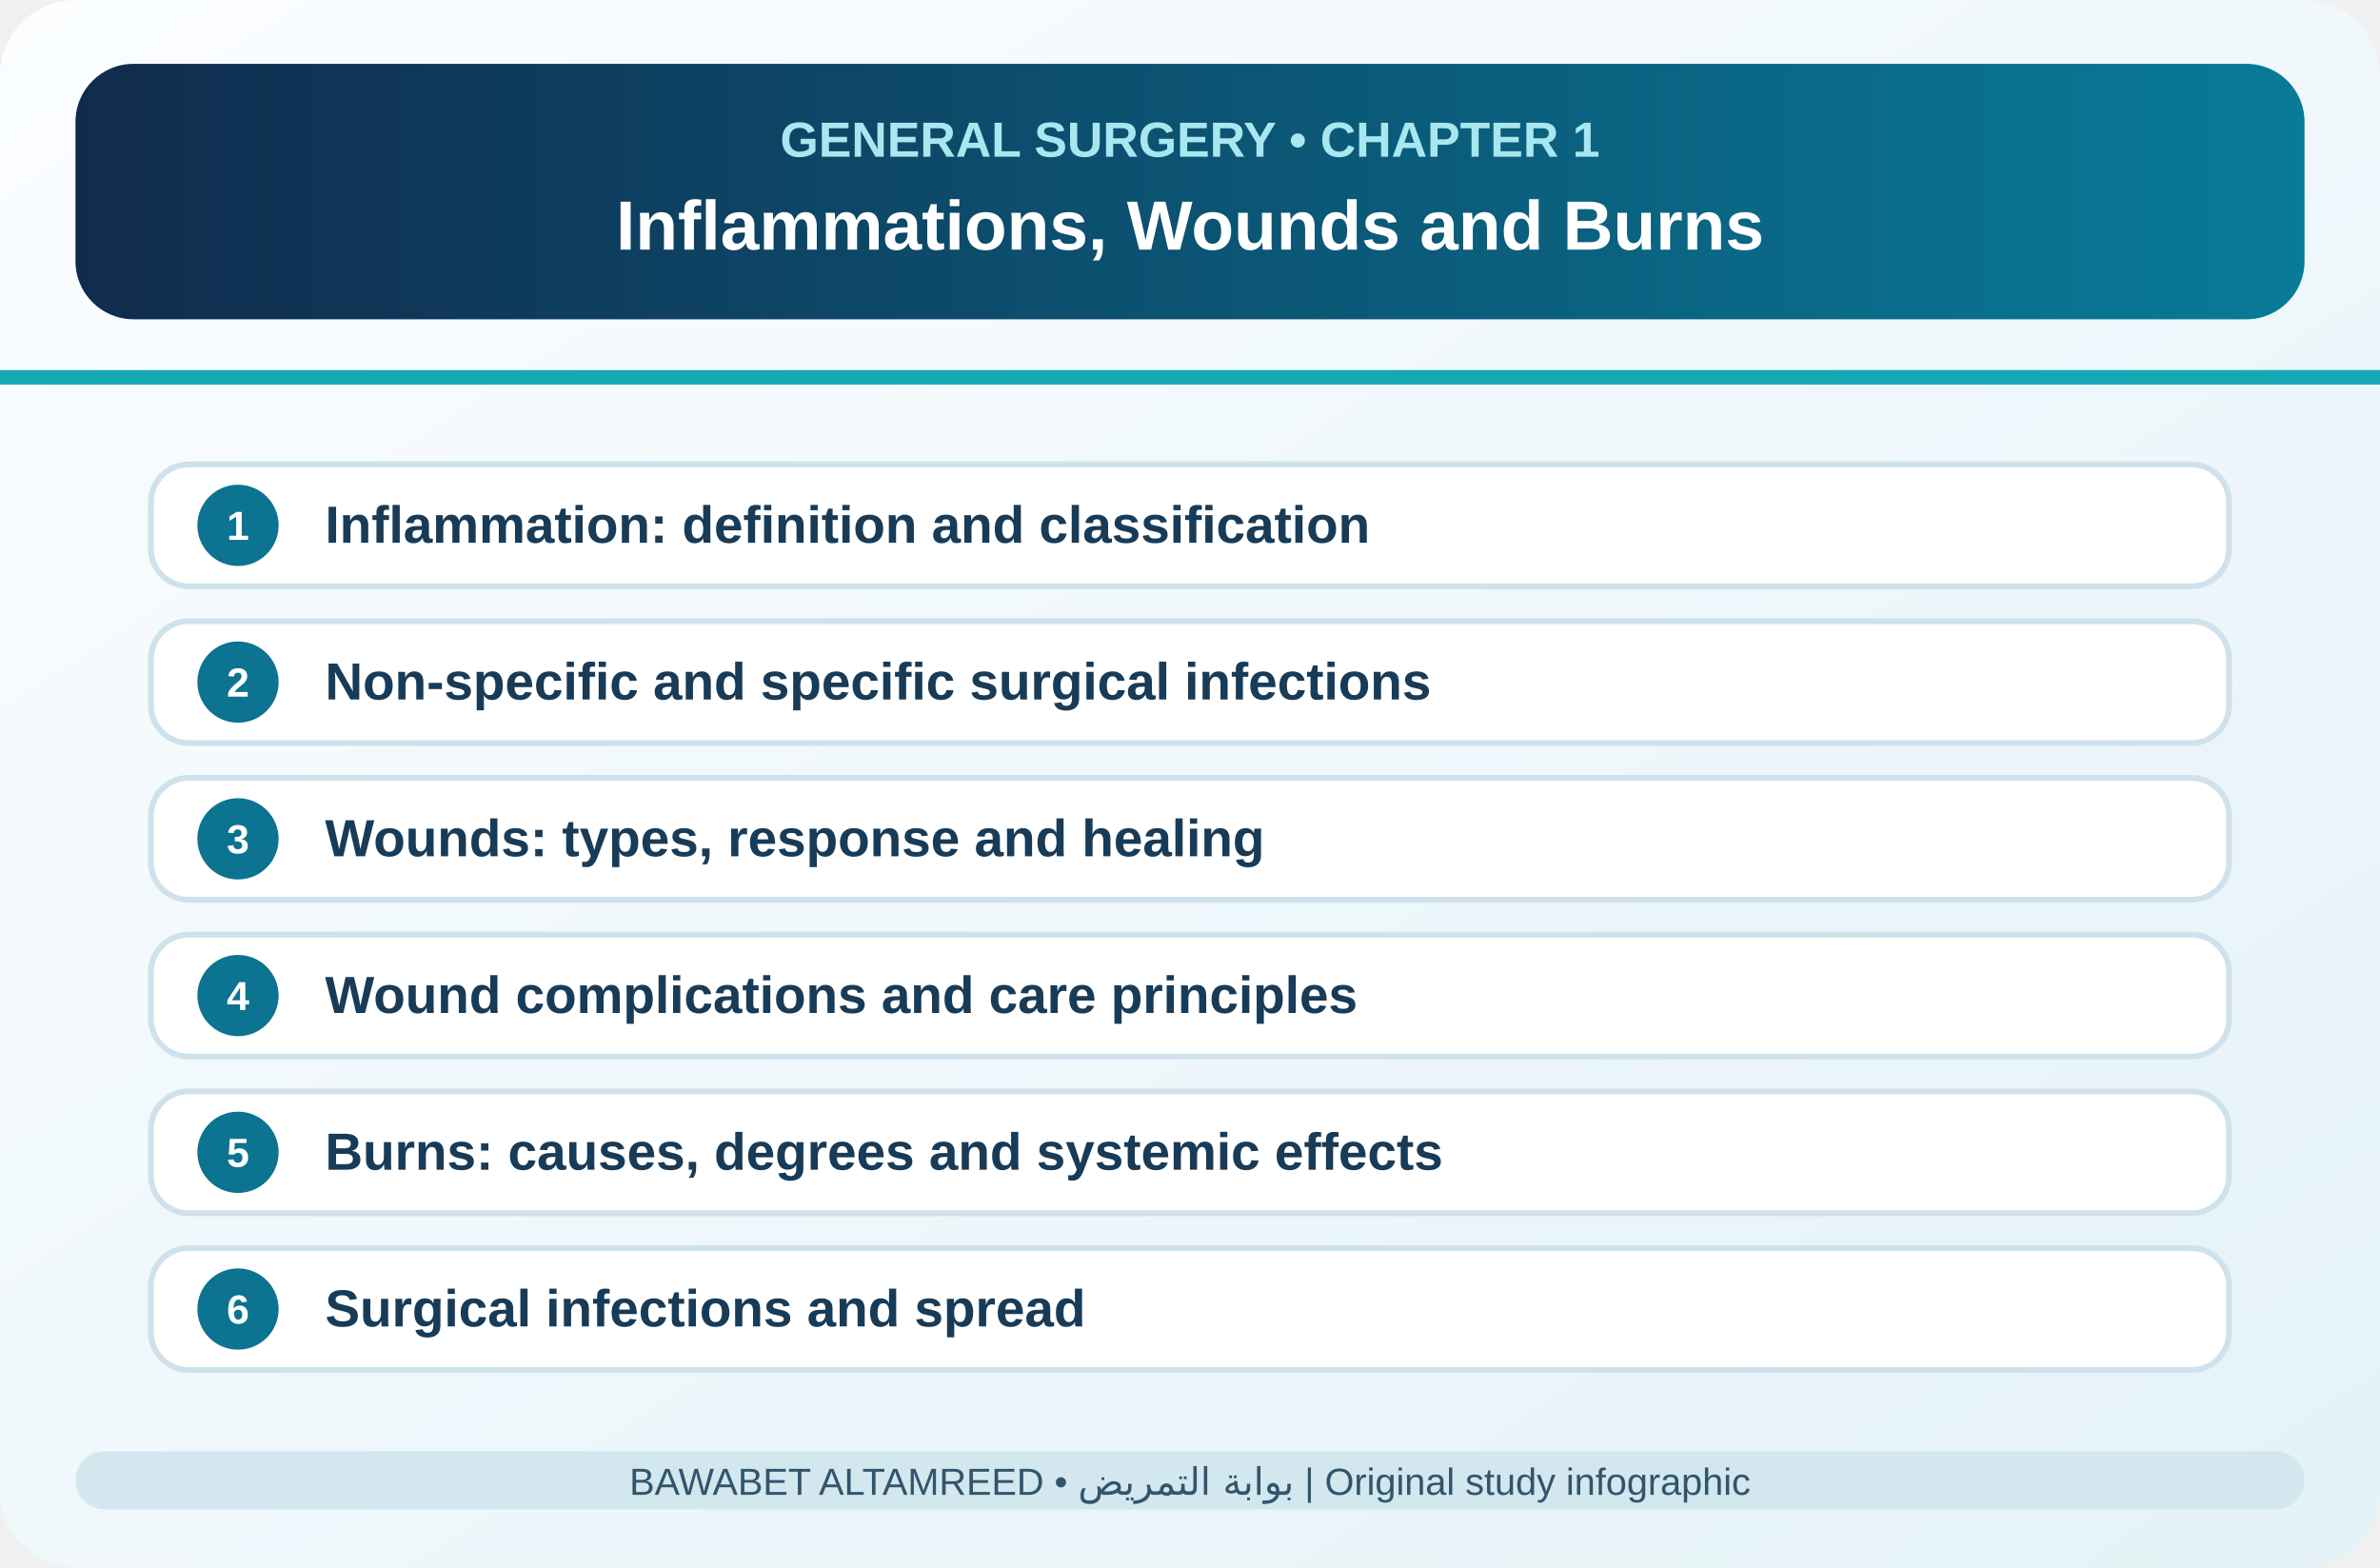
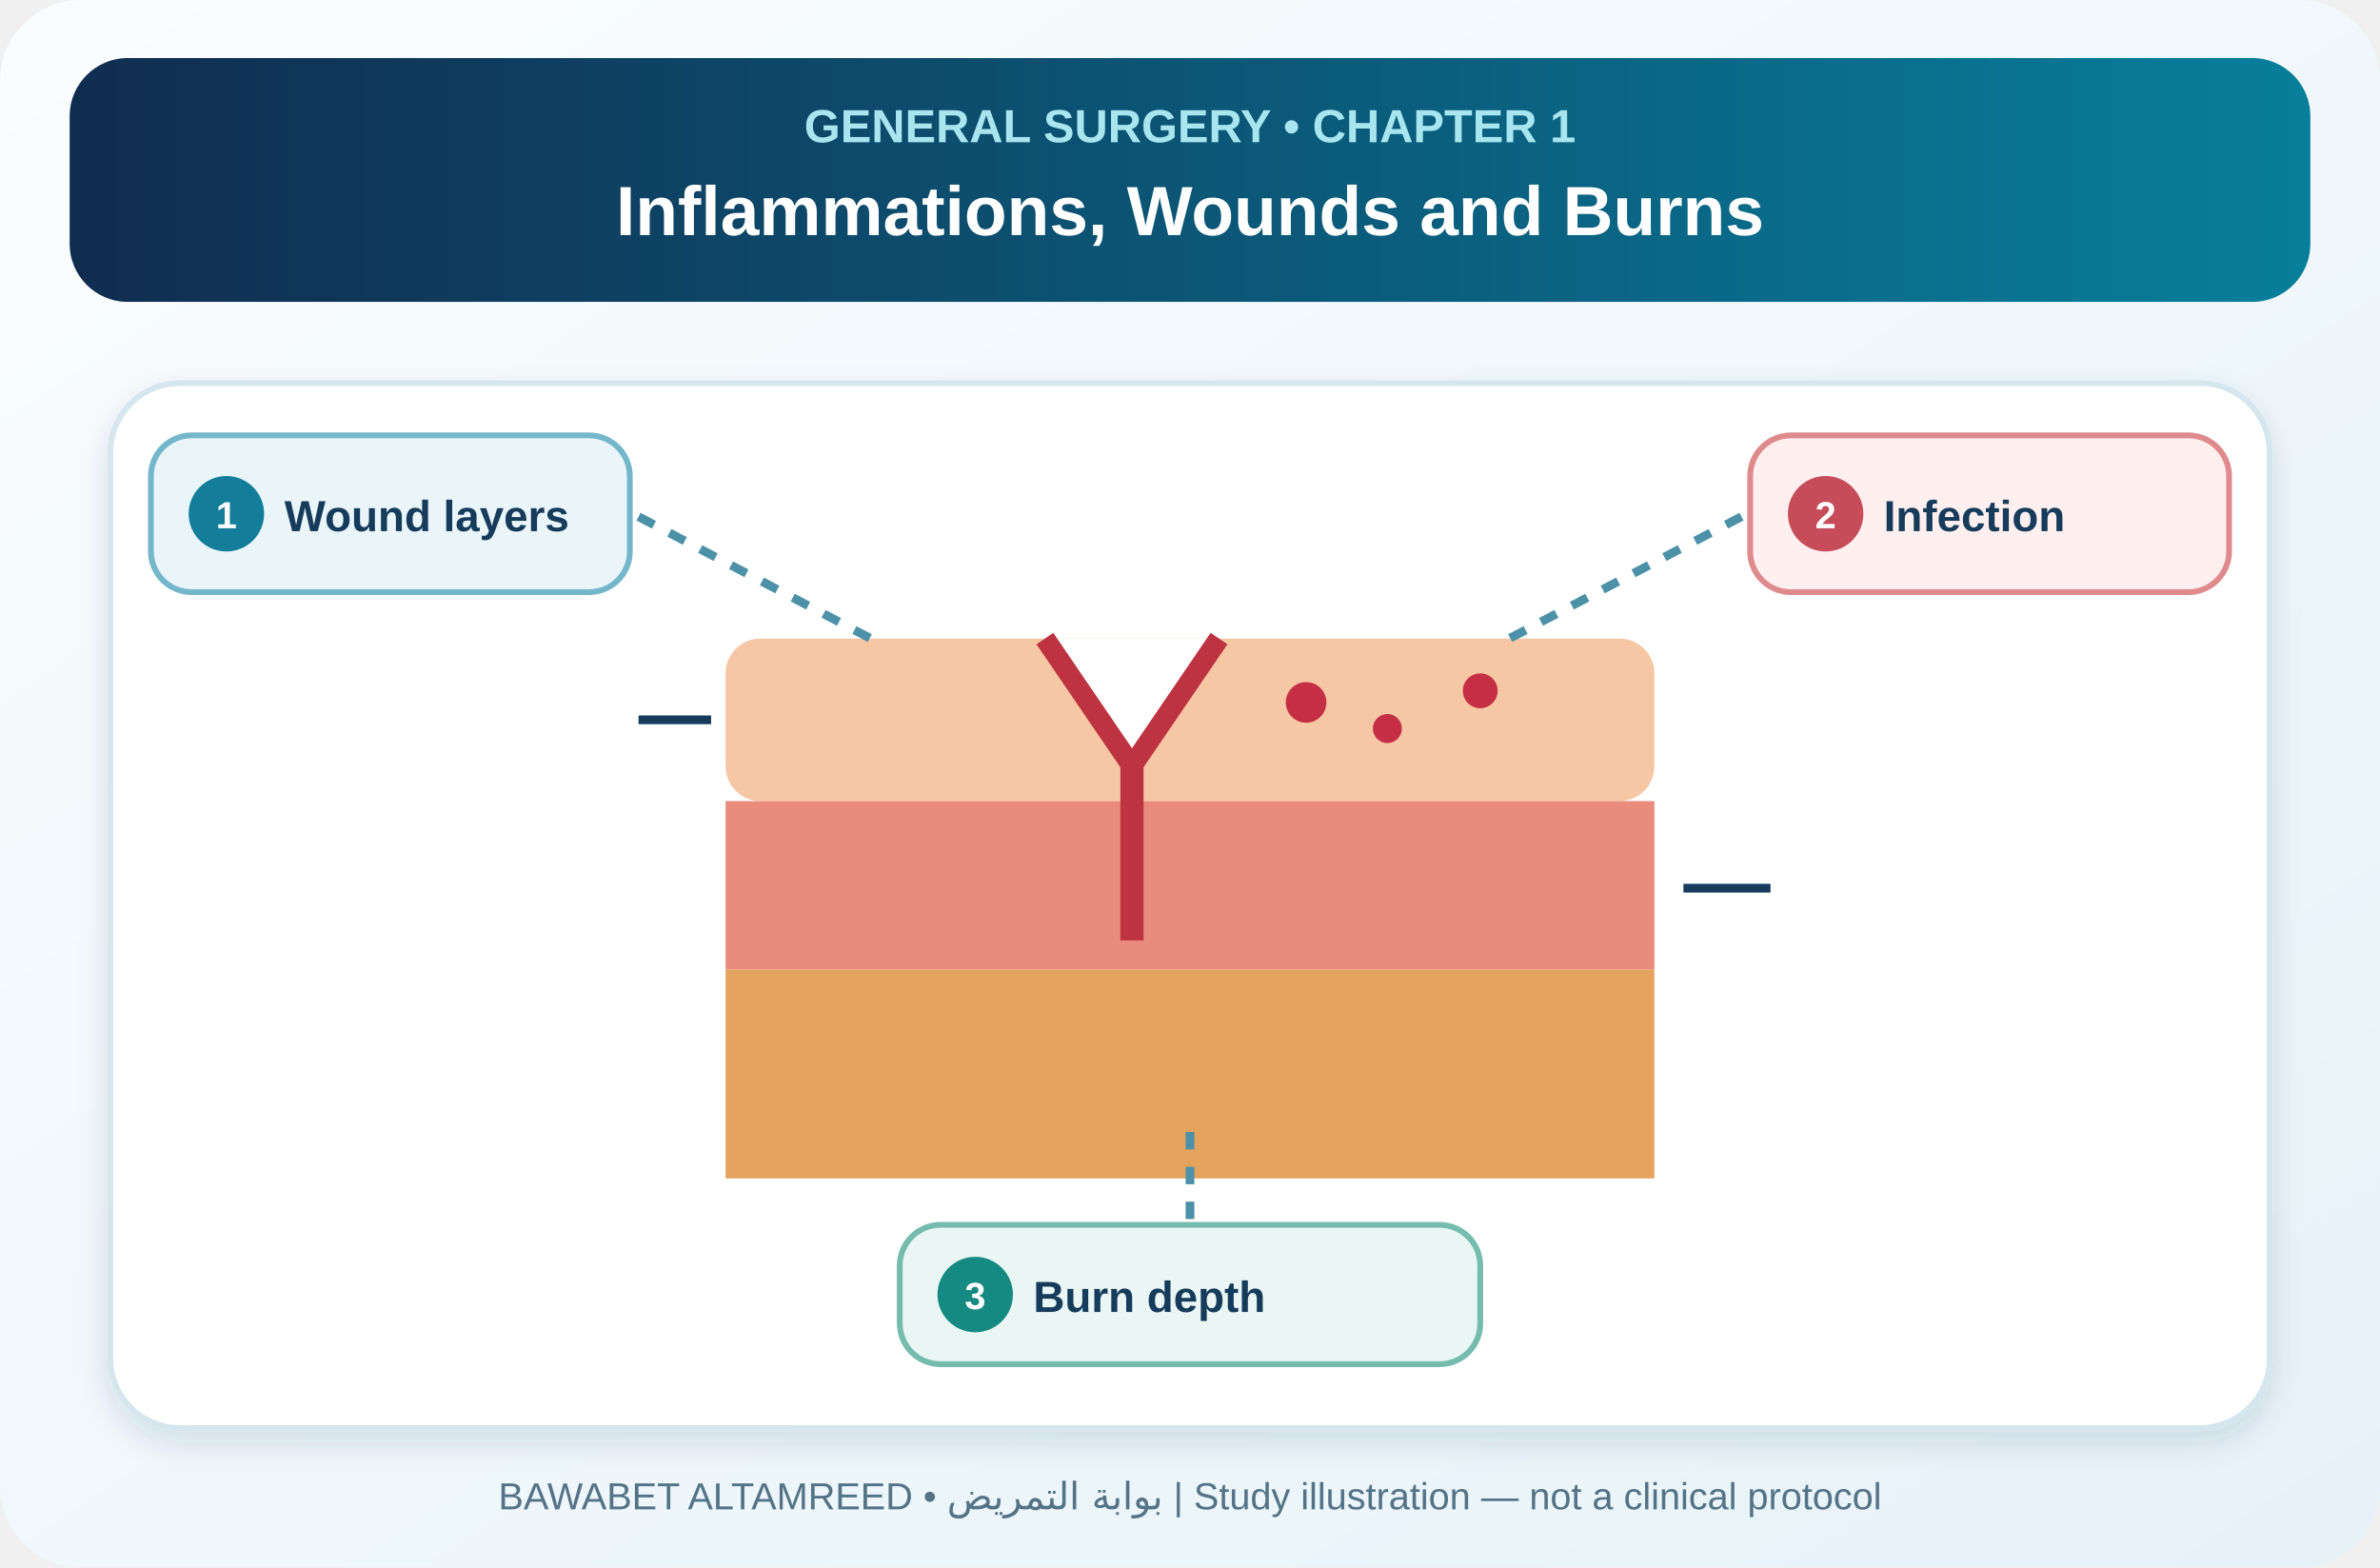
- <svg xmlns="http://www.w3.org/2000/svg" viewBox="0 0 820 540" role="img" aria-labelledby="t">
+ <svg xmlns="http://www.w3.org/2000/svg" viewBox="0 0 820 540" role="img" aria-labelledby="title desc">
  <defs>
    <linearGradient id="bg" x2="1" y2="1">
-       <stop stop-color="#fbfdff" />
-       <stop offset="1" stop-color="#e4f2f7" />
+       <stop stop-color="#fafdff" />
+       <stop offset="1" stop-color="#e6f2f8" />
    </linearGradient>
-     <linearGradient id="nav">
-       <stop stop-color="#102b4d" />
-       <stop offset="1" stop-color="#087b98" />
+     <linearGradient id="head">
+       <stop stop-color="#102d50" />
+       <stop offset="1" stop-color="#087e9b" />
    </linearGradient>
+     <filter id="shadow" x="-20%" y="-20%" width="140%" height="140%">
+       <feDropShadow dx="0" dy="4" stdDeviation="5" flood-color="#163b5b" flood-opacity=".13" />
+     </filter>
  </defs>
-   <rect width="820" height="540" rx="26" fill="url(#bg)" />
-   <rect x="26" y="22" width="768" height="88" rx="20" fill="url(#nav)" />
-   <text x="410" y="54" fill="#a8e7ef" text-anchor="middle" font-family="Arial" font-size="17" font-weight="700">GENERAL SURGERY • CHAPTER 1</text>
-   <text x="410" y="86" fill="#fff" text-anchor="middle" font-family="Arial" font-size="24" font-weight="700">Inflammations, Wounds and Burns</text>
-   <path d="M0 130H820" stroke="#13a8b4" stroke-width="5" />
-   <rect x="52" y="160" width="716" height="42" rx="13" fill="#fff" stroke="#cfe2ec" stroke-width="2" />
-   <circle cx="82" cy="181" r="14" fill="#0c7391" />
-   <text x="82" y="186" fill="#fff" text-anchor="middle" font-family="Arial" font-size="14" font-weight="700">1</text>
-   <text x="112" y="187" fill="#183b57" font-family="Arial" font-size="18" font-weight="700">Inflammation: definition and classification</text>
-   <rect x="52" y="214" width="716" height="42" rx="13" fill="#fff" stroke="#cfe2ec" stroke-width="2" />
-   <circle cx="82" cy="235" r="14" fill="#0c7391" />
-   <text x="82" y="240" fill="#fff" text-anchor="middle" font-family="Arial" font-size="14" font-weight="700">2</text>
-   <text x="112" y="241" fill="#183b57" font-family="Arial" font-size="18" font-weight="700">Non-specific and specific surgical infections</text>
-   <rect x="52" y="268" width="716" height="42" rx="13" fill="#fff" stroke="#cfe2ec" stroke-width="2" />
-   <circle cx="82" cy="289" r="14" fill="#0c7391" />
-   <text x="82" y="294" fill="#fff" text-anchor="middle" font-family="Arial" font-size="14" font-weight="700">3</text>
-   <text x="112" y="295" fill="#183b57" font-family="Arial" font-size="18" font-weight="700">Wounds: types, response and healing</text>
-   <rect x="52" y="322" width="716" height="42" rx="13" fill="#fff" stroke="#cfe2ec" stroke-width="2" />
-   <circle cx="82" cy="343" r="14" fill="#0c7391" />
-   <text x="82" y="348" fill="#fff" text-anchor="middle" font-family="Arial" font-size="14" font-weight="700">4</text>
-   <text x="112" y="349" fill="#183b57" font-family="Arial" font-size="18" font-weight="700">Wound complications and care principles</text>
-   <rect x="52" y="376" width="716" height="42" rx="13" fill="#fff" stroke="#cfe2ec" stroke-width="2" />
-   <circle cx="82" cy="397" r="14" fill="#0c7391" />
-   <text x="82" y="402" fill="#fff" text-anchor="middle" font-family="Arial" font-size="14" font-weight="700">5</text>
-   <text x="112" y="403" fill="#183b57" font-family="Arial" font-size="18" font-weight="700">Burns: causes, degrees and systemic effects</text>
-   <rect x="52" y="430" width="716" height="42" rx="13" fill="#fff" stroke="#cfe2ec" stroke-width="2" />
-   <circle cx="82" cy="451" r="14" fill="#0c7391" />
-   <text x="82" y="456" fill="#fff" text-anchor="middle" font-family="Arial" font-size="14" font-weight="700">6</text>
-   <text x="112" y="457" fill="#183b57" font-family="Arial" font-size="18" font-weight="700">Surgical infections and spread</text>
-   <rect x="26" y="500" width="768" height="20" rx="10" fill="#d3e7ef" />
-   <text x="410" y="515" fill="#31556c" text-anchor="middle" font-family="Arial" font-size="13">BAWABET ALTAMREED • بوابة التمريض | Original study infographic</text>
+   <rect width="820" height="540" rx="28" fill="url(#bg)" />
+   <rect x="24" y="20" width="772" height="84" rx="20" fill="url(#head)" />
+   <text x="410" y="49" fill="#a8e5ee" font-family="Arial,sans-serif" font-size="16" font-weight="700" text-anchor="middle">GENERAL SURGERY • CHAPTER 1</text>
+   <text x="410" y="81" fill="#fff" font-family="Arial,sans-serif" font-size="24" font-weight="700" text-anchor="middle">Inflammations, Wounds and Burns</text>
+   <rect x="38" y="132" width="744" height="360" rx="24" fill="#fff" stroke="#d5e6ee" stroke-width="2" filter="url(#shadow)" />
+   <g>
+     <rect x="250" y="220" width="320" height="56" rx="12" fill="#f5c7a5" />
+     <rect x="250" y="276" width="320" height="58" fill="#e98b7d" />
+     <rect x="250" y="334" width="320" height="72" rx="0" fill="#e5a45e" />
+     <path d="M360 220 L390 264 L420 220" fill="#fff" stroke="#bd3341" stroke-width="7" />
+     <path d="M390 264 L390 324" stroke="#bd3341" stroke-width="8" />
+     <g fill="#c52f45">
+       <circle cx="450" cy="242" r="7" />
+       <circle cx="478" cy="251" r="5" />
+       <circle cx="510" cy="238" r="6" />
+     </g>
+     <path d="M220 248H245M580 306H610" stroke="#163b5b" stroke-width="3" />
+   </g>
+   <g font-family="Arial,sans-serif" font-weight="700">
+     <rect x="52" y="150" width="165" height="54" rx="14" fill="#eaf5fa" stroke="#75b7ca" stroke-width="2" />
+     <circle cx="78" cy="177" r="13" fill="#147d9a" />
+     <text x="78" y="182" font-size="13" fill="#fff" text-anchor="middle">1</text>
+     <text x="98" y="183" font-size="15" fill="#163b5b">Wound layers</text>
+     <rect x="603" y="150" width="165" height="54" rx="14" fill="#fff0ef" stroke="#df8b8e" stroke-width="2" />
+     <circle cx="629" cy="177" r="13" fill="#c64c59" />
+     <text x="629" y="182" font-size="13" fill="#fff" text-anchor="middle">2</text>
+     <text x="649" y="183" font-size="15" fill="#163b5b">Infection</text>
+     <rect x="310" y="422" width="200" height="48" rx="14" fill="#e9f6f3" stroke="#76bcae" stroke-width="2" />
+     <circle cx="336" cy="446" r="13" fill="#168a82" />
+     <text x="336" y="451" font-size="13" fill="#fff" text-anchor="middle">3</text>
+     <text x="356" y="452" font-size="15" fill="#163b5b">Burn depth</text>
+   </g>
+   <path d="M220 178L300 220M600 178L520 220M410 420V390" stroke="#4c91a8" stroke-width="3" stroke-dasharray="6 6" fill="none" />
+   <text x="410" y="520" text-anchor="middle" font-family="Arial,sans-serif" font-size="13" fill="#547386">BAWABET ALTAMREED • بوابة التمريض | Study illustration — not a clinical protocol</text>
</svg>
